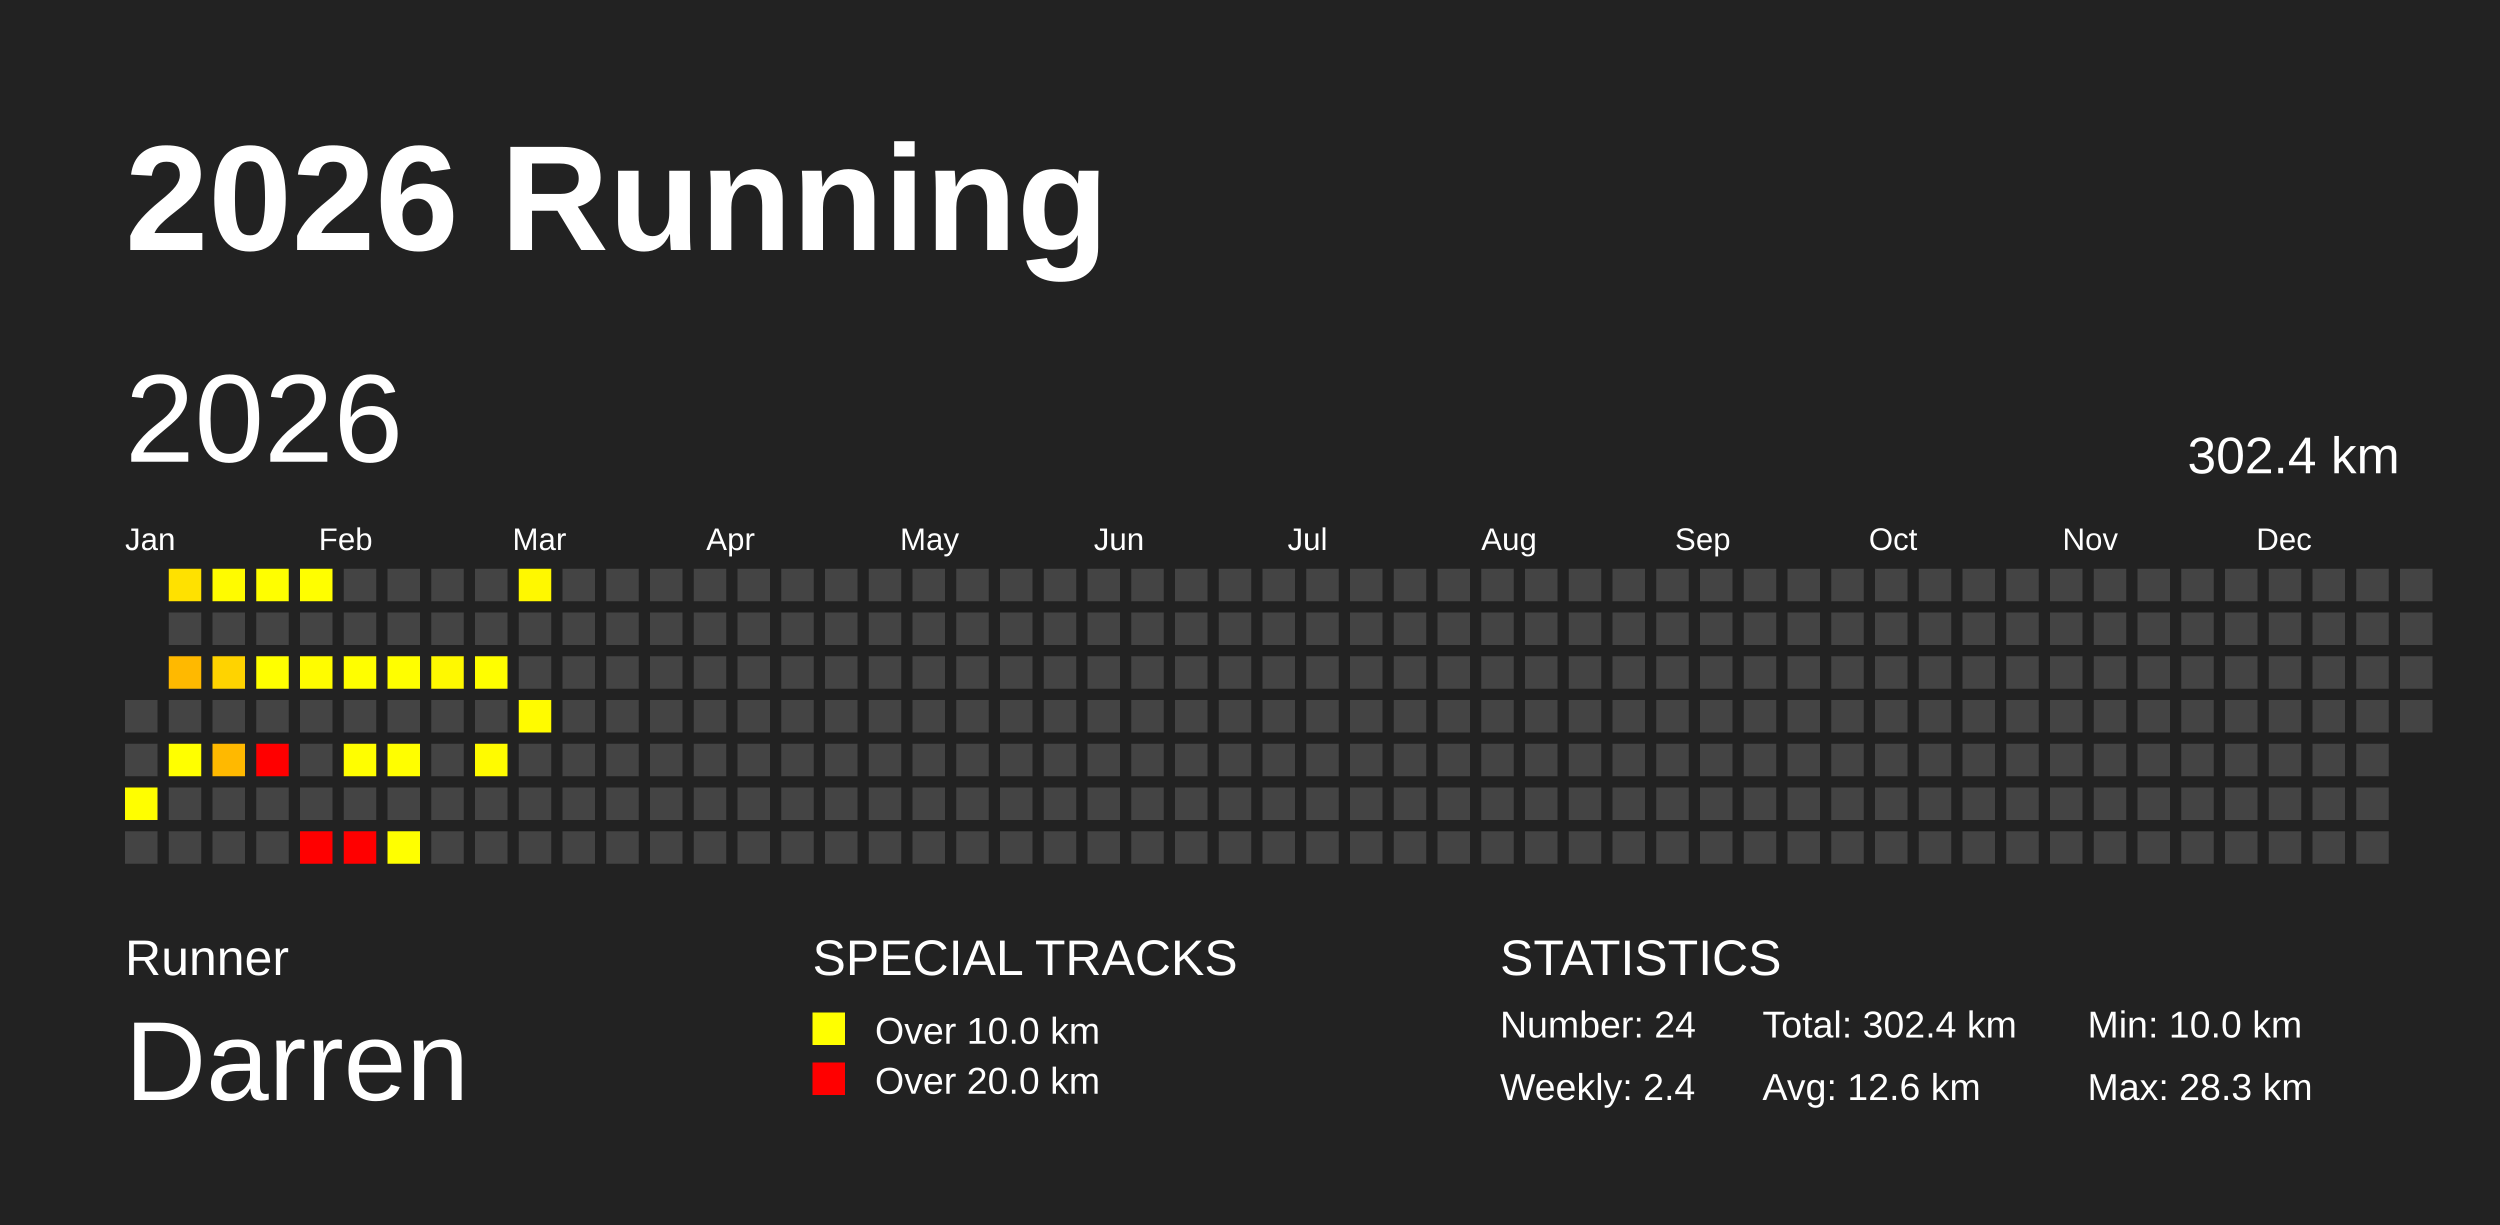
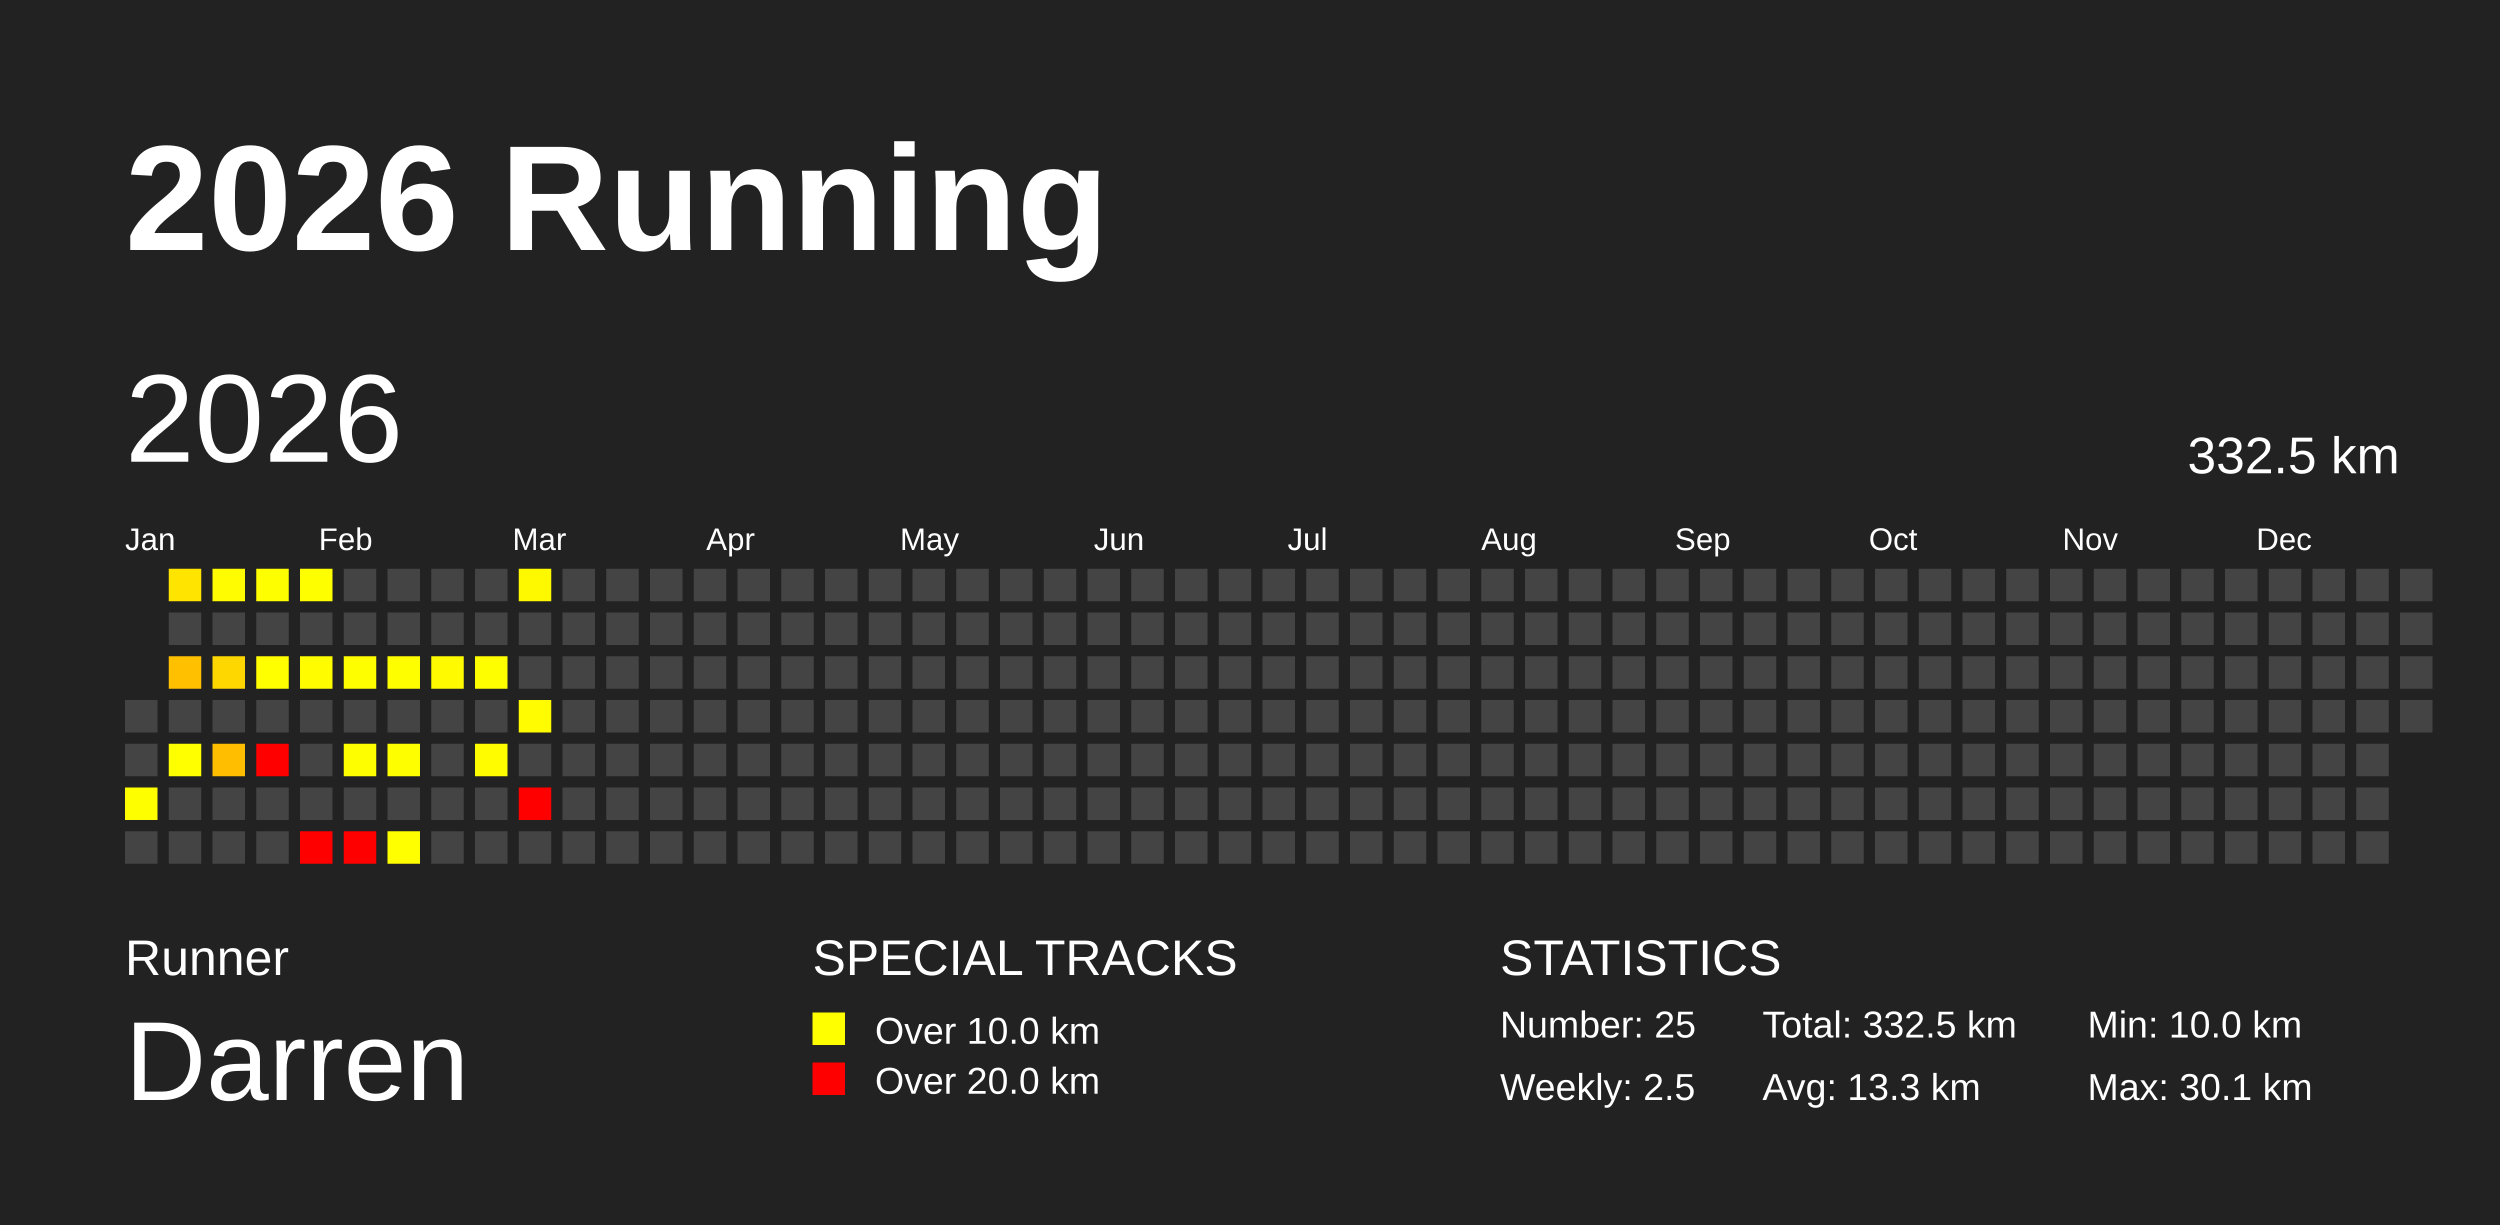
<svg xmlns="http://www.w3.org/2000/svg" baseProfile="full" height="98mm" version="1.1" viewBox="0,0,200,98" width="200mm">
  <defs />
  <rect fill="#222222" height="98" width="200" x="0" y="0" />
  <text fill="#FFFFFF" style="font-size:12px; font-family:Arial; font-weight:bold;" x="10" y="20">2026 Running</text>
  <text fill="#FFFFFF" style="font-size:4px; font-family:Arial" x="10" y="78">Runner</text>
  <text fill="#FFFFFF" style="font-size:9px; font-family:Arial" x="10" y="88">Darren</text>
  <text fill="#FFFFFF" style="font-size:4px; font-family:Arial" x="65" y="78">SPECIAL TRACKS</text>
  <rect fill="yellow" height="2.6" width="2.6" x="65" y="81" />
  <text fill="#FFFFFF" style="font-size:3px; font-family:Arial" x="70" y="83.5">Over 10.0 km</text>
  <rect fill="red" height="2.6" width="2.6" x="65" y="85" />
  <text fill="#FFFFFF" style="font-size:3px; font-family:Arial" x="70" y="87.5">Over 20.0 km</text>
  <text fill="#FFFFFF" style="font-size:4px; font-family:Arial" x="120" y="78">STATISTICS</text>
-   <text fill="#FFFFFF" style="font-size:3px; font-family:Arial" x="120" y="83">Number: 24</text>
-   <text fill="#FFFFFF" style="font-size:3px; font-family:Arial" x="120" y="88">Weekly: 2.4</text>
-   <text fill="#FFFFFF" style="font-size:3px; font-family:Arial" x="141" y="83">Total: 302.4 km</text>
-   <text fill="#FFFFFF" style="font-size:3px; font-family:Arial" x="141" y="88">Avg: 12.6 km</text>
+   <text fill="#FFFFFF" style="font-size:3px; font-family:Arial" x="120" y="83">Number: 25</text>
+   <text fill="#FFFFFF" style="font-size:3px; font-family:Arial" x="120" y="88">Weekly: 2.5</text>
+   <text fill="#FFFFFF" style="font-size:3px; font-family:Arial" x="141" y="83">Total: 332.5 km</text>
+   <text fill="#FFFFFF" style="font-size:3px; font-family:Arial" x="141" y="88">Avg: 13.3 km</text>
  <text fill="#FFFFFF" style="font-size:3px; font-family:Arial" x="167" y="83">Min: 10.0 km</text>
-   <text fill="#FFFFFF" style="font-size:3px; font-family:Arial" x="167" y="88">Max: 28.3 km</text>
+   <text fill="#FFFFFF" style="font-size:3px; font-family:Arial" x="167" y="88">Max: 30.1 km</text>
  <text dominant-baseline="hanging" fill="#FFFFFF" style="font-size:10.0px; font-family:Arial;" x="10" y="30">2026</text>
-   <text dominant-baseline="hanging" fill="#FFFFFF" style="font-size:4.125px; font-family:Arial;" x="175" y="35">302.4 km</text>
+   <text dominant-baseline="hanging" fill="#FFFFFF" style="font-size:4.125px; font-family:Arial;" x="175" y="35">332.5 km</text>
  <text fill="#FFFFFF" style="font-size:2.5px; font-family:Arial" x="10.0" y="44">Jan</text>
  <text fill="#FFFFFF" style="font-size:2.5px; font-family:Arial" x="25.5" y="44">Feb</text>
  <text fill="#FFFFFF" style="font-size:2.5px; font-family:Arial" x="41.0" y="44">Mar</text>
  <text fill="#FFFFFF" style="font-size:2.5px; font-family:Arial" x="56.5" y="44">Apr</text>
  <text fill="#FFFFFF" style="font-size:2.5px; font-family:Arial" x="72.0" y="44">May</text>
  <text fill="#FFFFFF" style="font-size:2.5px; font-family:Arial" x="87.5" y="44">Jun</text>
  <text fill="#FFFFFF" style="font-size:2.5px; font-family:Arial" x="103.0" y="44">Jul</text>
  <text fill="#FFFFFF" style="font-size:2.5px; font-family:Arial" x="118.5" y="44">Aug</text>
  <text fill="#FFFFFF" style="font-size:2.5px; font-family:Arial" x="134.0" y="44">Sep</text>
  <text fill="#FFFFFF" style="font-size:2.5px; font-family:Arial" x="149.5" y="44">Oct</text>
  <text fill="#FFFFFF" style="font-size:2.5px; font-family:Arial" x="165.0" y="44">Nov</text>
  <text fill="#FFFFFF" style="font-size:2.5px; font-family:Arial" x="180.5" y="44">Dec</text>
  <rect fill="#444444" height="2.6" width="2.6" x="10.0" y="56.0" />
  <rect fill="#444444" height="2.6" width="2.6" x="10.0" y="59.5" />
  <rect fill="#fffe00" height="2.6" width="2.6" x="10.0" y="63.0" />
  <rect fill="#444444" height="2.6" width="2.6" x="10.0" y="66.5" />
-   <rect fill="#ffe100" height="2.6" width="2.6" x="13.5" y="45.5" />
+   <rect fill="#ffe400" height="2.6" width="2.6" x="13.5" y="45.5" />
  <rect fill="#444444" height="2.6" width="2.6" x="13.5" y="49.0" />
-   <rect fill="#ffb900" height="2.6" width="2.6" x="13.5" y="52.5" />
+   <rect fill="#ffc000" height="2.6" width="2.6" x="13.5" y="52.5" />
  <rect fill="#444444" height="2.6" width="2.6" x="13.5" y="56.0" />
  <rect fill="#ffff00" height="2.6" width="2.6" x="13.5" y="59.5" />
  <rect fill="#444444" height="2.6" width="2.6" x="13.5" y="63.0" />
  <rect fill="#444444" height="2.6" width="2.6" x="13.5" y="66.5" />
  <rect fill="#fffb00" height="2.6" width="2.6" x="17.0" y="45.5" />
  <rect fill="#444444" height="2.6" width="2.6" x="17.0" y="49.0" />
-   <rect fill="#ffd300" height="2.6" width="2.6" x="17.0" y="52.5" />
+   <rect fill="#ffd700" height="2.6" width="2.6" x="17.0" y="52.5" />
  <rect fill="#444444" height="2.6" width="2.6" x="17.0" y="56.0" />
-   <rect fill="#ffb900" height="2.6" width="2.6" x="17.0" y="59.5" />
+   <rect fill="#ffbf00" height="2.6" width="2.6" x="17.0" y="59.5" />
  <rect fill="#444444" height="2.6" width="2.6" x="17.0" y="63.0" />
  <rect fill="#444444" height="2.6" width="2.6" x="17.0" y="66.5" />
  <rect fill="#fffe00" height="2.6" width="2.6" x="20.5" y="45.5" />
  <rect fill="#444444" height="2.6" width="2.6" x="20.5" y="49.0" />
  <rect fill="#ffff00" height="2.6" width="2.6" x="20.5" y="52.5" />
  <rect fill="#444444" height="2.6" width="2.6" x="20.5" y="56.0" />
  <rect fill="red" height="2.6" width="2.6" x="20.5" y="59.5" />
  <rect fill="#444444" height="2.6" width="2.6" x="20.5" y="63.0" />
  <rect fill="#444444" height="2.6" width="2.6" x="20.5" y="66.5" />
  <rect fill="#fffe00" height="2.6" width="2.6" x="24.0" y="45.5" />
  <rect fill="#444444" height="2.6" width="2.6" x="24.0" y="49.0" />
  <rect fill="#fffc00" height="2.6" width="2.6" x="24.0" y="52.5" />
  <rect fill="#444444" height="2.6" width="2.6" x="24.0" y="56.0" />
  <rect fill="#444444" height="2.6" width="2.6" x="24.0" y="59.5" />
  <rect fill="#444444" height="2.6" width="2.6" x="24.0" y="63.0" />
  <rect fill="red" height="2.6" width="2.6" x="24.0" y="66.5" />
  <rect fill="#444444" height="2.6" width="2.6" x="27.5" y="45.5" />
  <rect fill="#444444" height="2.6" width="2.6" x="27.5" y="49.0" />
  <rect fill="#fffe00" height="2.6" width="2.6" x="27.5" y="52.5" />
  <rect fill="#444444" height="2.6" width="2.6" x="27.5" y="56.0" />
  <rect fill="#fffe00" height="2.6" width="2.6" x="27.5" y="59.5" />
  <rect fill="#444444" height="2.6" width="2.6" x="27.5" y="63.0" />
  <rect fill="red" height="2.6" width="2.6" x="27.5" y="66.5" />
  <rect fill="#444444" height="2.6" width="2.6" x="31.0" y="45.5" />
  <rect fill="#444444" height="2.6" width="2.6" x="31.0" y="49.0" />
  <rect fill="#fffe00" height="2.6" width="2.6" x="31.0" y="52.5" />
  <rect fill="#444444" height="2.6" width="2.6" x="31.0" y="56.0" />
  <rect fill="#fffe00" height="2.6" width="2.6" x="31.0" y="59.5" />
  <rect fill="#444444" height="2.6" width="2.6" x="31.0" y="63.0" />
  <rect fill="#ffff00" height="2.6" width="2.6" x="31.0" y="66.5" />
  <rect fill="#444444" height="2.6" width="2.6" x="34.5" y="45.5" />
  <rect fill="#444444" height="2.6" width="2.6" x="34.5" y="49.0" />
-   <rect fill="#fff900" height="2.6" width="2.6" x="34.5" y="52.5" />
+   <rect fill="#fffa00" height="2.6" width="2.6" x="34.5" y="52.5" />
  <rect fill="#444444" height="2.6" width="2.6" x="34.5" y="56.0" />
  <rect fill="#444444" height="2.6" width="2.6" x="34.5" y="59.5" />
  <rect fill="#444444" height="2.6" width="2.6" x="34.5" y="63.0" />
  <rect fill="#444444" height="2.6" width="2.6" x="34.5" y="66.5" />
  <rect fill="#444444" height="2.6" width="2.6" x="38.0" y="45.5" />
  <rect fill="#444444" height="2.6" width="2.6" x="38.0" y="49.0" />
  <rect fill="#fffe00" height="2.6" width="2.6" x="38.0" y="52.5" />
  <rect fill="#444444" height="2.6" width="2.6" x="38.0" y="56.0" />
-   <rect fill="#fffb00" height="2.6" width="2.6" x="38.0" y="59.5" />
+   <rect fill="#fffc00" height="2.6" width="2.6" x="38.0" y="59.5" />
  <rect fill="#444444" height="2.6" width="2.6" x="38.0" y="63.0" />
  <rect fill="#444444" height="2.6" width="2.6" x="38.0" y="66.5" />
-   <rect fill="#fff800" height="2.6" width="2.6" x="41.5" y="45.5" />
+   <rect fill="#fff900" height="2.6" width="2.6" x="41.5" y="45.5" />
  <rect fill="#444444" height="2.6" width="2.6" x="41.5" y="49.0" />
  <rect fill="#444444" height="2.6" width="2.6" x="41.5" y="52.5" />
  <rect fill="#fffb00" height="2.6" width="2.6" x="41.5" y="56.0" />
  <rect fill="#444444" height="2.6" width="2.6" x="41.5" y="59.5" />
-   <rect fill="#444444" height="2.6" width="2.6" x="41.5" y="63.0" />
+   <rect fill="red" height="2.6" width="2.6" x="41.5" y="63.0" />
  <rect fill="#444444" height="2.6" width="2.6" x="41.5" y="66.5" />
  <rect fill="#444444" height="2.6" width="2.6" x="45.0" y="45.5" />
  <rect fill="#444444" height="2.6" width="2.6" x="45.0" y="49.0" />
  <rect fill="#444444" height="2.6" width="2.6" x="45.0" y="52.5" />
  <rect fill="#444444" height="2.6" width="2.6" x="45.0" y="56.0" />
  <rect fill="#444444" height="2.6" width="2.6" x="45.0" y="59.5" />
  <rect fill="#444444" height="2.6" width="2.6" x="45.0" y="63.0" />
  <rect fill="#444444" height="2.6" width="2.6" x="45.0" y="66.5" />
  <rect fill="#444444" height="2.6" width="2.6" x="48.5" y="45.5" />
  <rect fill="#444444" height="2.6" width="2.6" x="48.5" y="49.0" />
  <rect fill="#444444" height="2.6" width="2.6" x="48.5" y="52.5" />
  <rect fill="#444444" height="2.6" width="2.6" x="48.5" y="56.0" />
  <rect fill="#444444" height="2.6" width="2.6" x="48.5" y="59.5" />
  <rect fill="#444444" height="2.6" width="2.6" x="48.5" y="63.0" />
  <rect fill="#444444" height="2.6" width="2.6" x="48.5" y="66.5" />
  <rect fill="#444444" height="2.6" width="2.6" x="52.0" y="45.5" />
  <rect fill="#444444" height="2.6" width="2.6" x="52.0" y="49.0" />
  <rect fill="#444444" height="2.6" width="2.6" x="52.0" y="52.5" />
  <rect fill="#444444" height="2.6" width="2.6" x="52.0" y="56.0" />
  <rect fill="#444444" height="2.6" width="2.6" x="52.0" y="59.5" />
  <rect fill="#444444" height="2.6" width="2.6" x="52.0" y="63.0" />
  <rect fill="#444444" height="2.6" width="2.6" x="52.0" y="66.5" />
  <rect fill="#444444" height="2.6" width="2.6" x="55.5" y="45.5" />
  <rect fill="#444444" height="2.6" width="2.6" x="55.5" y="49.0" />
  <rect fill="#444444" height="2.6" width="2.6" x="55.5" y="52.5" />
  <rect fill="#444444" height="2.6" width="2.6" x="55.5" y="56.0" />
  <rect fill="#444444" height="2.6" width="2.6" x="55.5" y="59.5" />
  <rect fill="#444444" height="2.6" width="2.6" x="55.5" y="63.0" />
  <rect fill="#444444" height="2.6" width="2.6" x="55.5" y="66.5" />
  <rect fill="#444444" height="2.6" width="2.6" x="59.0" y="45.5" />
  <rect fill="#444444" height="2.6" width="2.6" x="59.0" y="49.0" />
  <rect fill="#444444" height="2.6" width="2.6" x="59.0" y="52.5" />
  <rect fill="#444444" height="2.6" width="2.6" x="59.0" y="56.0" />
  <rect fill="#444444" height="2.6" width="2.6" x="59.0" y="59.5" />
  <rect fill="#444444" height="2.6" width="2.6" x="59.0" y="63.0" />
  <rect fill="#444444" height="2.6" width="2.6" x="59.0" y="66.5" />
  <rect fill="#444444" height="2.6" width="2.6" x="62.5" y="45.5" />
  <rect fill="#444444" height="2.6" width="2.6" x="62.5" y="49.0" />
  <rect fill="#444444" height="2.6" width="2.6" x="62.5" y="52.5" />
  <rect fill="#444444" height="2.6" width="2.6" x="62.5" y="56.0" />
  <rect fill="#444444" height="2.6" width="2.6" x="62.5" y="59.5" />
  <rect fill="#444444" height="2.6" width="2.6" x="62.5" y="63.0" />
  <rect fill="#444444" height="2.6" width="2.6" x="62.5" y="66.5" />
  <rect fill="#444444" height="2.6" width="2.6" x="66.0" y="45.5" />
  <rect fill="#444444" height="2.6" width="2.6" x="66.0" y="49.0" />
  <rect fill="#444444" height="2.6" width="2.6" x="66.0" y="52.5" />
  <rect fill="#444444" height="2.6" width="2.6" x="66.0" y="56.0" />
  <rect fill="#444444" height="2.6" width="2.6" x="66.0" y="59.5" />
  <rect fill="#444444" height="2.6" width="2.6" x="66.0" y="63.0" />
  <rect fill="#444444" height="2.6" width="2.6" x="66.0" y="66.5" />
  <rect fill="#444444" height="2.6" width="2.6" x="69.5" y="45.5" />
  <rect fill="#444444" height="2.6" width="2.6" x="69.5" y="49.0" />
  <rect fill="#444444" height="2.6" width="2.6" x="69.5" y="52.5" />
  <rect fill="#444444" height="2.6" width="2.6" x="69.5" y="56.0" />
  <rect fill="#444444" height="2.6" width="2.6" x="69.5" y="59.5" />
  <rect fill="#444444" height="2.6" width="2.6" x="69.5" y="63.0" />
  <rect fill="#444444" height="2.6" width="2.6" x="69.5" y="66.5" />
  <rect fill="#444444" height="2.6" width="2.6" x="73.0" y="45.5" />
  <rect fill="#444444" height="2.6" width="2.6" x="73.0" y="49.0" />
  <rect fill="#444444" height="2.6" width="2.6" x="73.0" y="52.5" />
  <rect fill="#444444" height="2.6" width="2.6" x="73.0" y="56.0" />
  <rect fill="#444444" height="2.6" width="2.6" x="73.0" y="59.5" />
  <rect fill="#444444" height="2.6" width="2.6" x="73.0" y="63.0" />
  <rect fill="#444444" height="2.6" width="2.6" x="73.0" y="66.5" />
  <rect fill="#444444" height="2.6" width="2.6" x="76.5" y="45.5" />
  <rect fill="#444444" height="2.6" width="2.6" x="76.5" y="49.0" />
  <rect fill="#444444" height="2.6" width="2.6" x="76.5" y="52.5" />
  <rect fill="#444444" height="2.6" width="2.6" x="76.5" y="56.0" />
  <rect fill="#444444" height="2.6" width="2.6" x="76.5" y="59.5" />
  <rect fill="#444444" height="2.6" width="2.6" x="76.5" y="63.0" />
  <rect fill="#444444" height="2.6" width="2.6" x="76.5" y="66.5" />
  <rect fill="#444444" height="2.6" width="2.6" x="80.0" y="45.5" />
  <rect fill="#444444" height="2.6" width="2.6" x="80.0" y="49.0" />
  <rect fill="#444444" height="2.6" width="2.6" x="80.0" y="52.5" />
  <rect fill="#444444" height="2.6" width="2.6" x="80.0" y="56.0" />
  <rect fill="#444444" height="2.6" width="2.6" x="80.0" y="59.5" />
  <rect fill="#444444" height="2.6" width="2.6" x="80.0" y="63.0" />
  <rect fill="#444444" height="2.6" width="2.6" x="80.0" y="66.5" />
  <rect fill="#444444" height="2.6" width="2.6" x="83.5" y="45.5" />
  <rect fill="#444444" height="2.6" width="2.6" x="83.5" y="49.0" />
  <rect fill="#444444" height="2.6" width="2.6" x="83.5" y="52.5" />
  <rect fill="#444444" height="2.6" width="2.6" x="83.5" y="56.0" />
  <rect fill="#444444" height="2.6" width="2.6" x="83.5" y="59.5" />
  <rect fill="#444444" height="2.6" width="2.6" x="83.5" y="63.0" />
  <rect fill="#444444" height="2.6" width="2.6" x="83.5" y="66.5" />
  <rect fill="#444444" height="2.6" width="2.6" x="87.0" y="45.5" />
  <rect fill="#444444" height="2.6" width="2.6" x="87.0" y="49.0" />
  <rect fill="#444444" height="2.6" width="2.6" x="87.0" y="52.5" />
  <rect fill="#444444" height="2.6" width="2.6" x="87.0" y="56.0" />
  <rect fill="#444444" height="2.6" width="2.6" x="87.0" y="59.5" />
  <rect fill="#444444" height="2.6" width="2.6" x="87.0" y="63.0" />
  <rect fill="#444444" height="2.6" width="2.6" x="87.0" y="66.5" />
  <rect fill="#444444" height="2.6" width="2.6" x="90.5" y="45.5" />
  <rect fill="#444444" height="2.6" width="2.6" x="90.5" y="49.0" />
  <rect fill="#444444" height="2.6" width="2.6" x="90.5" y="52.5" />
  <rect fill="#444444" height="2.6" width="2.6" x="90.5" y="56.0" />
  <rect fill="#444444" height="2.6" width="2.6" x="90.5" y="59.5" />
  <rect fill="#444444" height="2.6" width="2.6" x="90.5" y="63.0" />
  <rect fill="#444444" height="2.6" width="2.6" x="90.5" y="66.5" />
  <rect fill="#444444" height="2.6" width="2.6" x="94.0" y="45.5" />
  <rect fill="#444444" height="2.6" width="2.6" x="94.0" y="49.0" />
  <rect fill="#444444" height="2.6" width="2.6" x="94.0" y="52.5" />
  <rect fill="#444444" height="2.6" width="2.6" x="94.0" y="56.0" />
  <rect fill="#444444" height="2.6" width="2.6" x="94.0" y="59.5" />
  <rect fill="#444444" height="2.6" width="2.6" x="94.0" y="63.0" />
  <rect fill="#444444" height="2.6" width="2.6" x="94.0" y="66.5" />
  <rect fill="#444444" height="2.6" width="2.6" x="97.5" y="45.5" />
  <rect fill="#444444" height="2.6" width="2.6" x="97.5" y="49.0" />
  <rect fill="#444444" height="2.6" width="2.6" x="97.5" y="52.5" />
  <rect fill="#444444" height="2.6" width="2.6" x="97.5" y="56.0" />
  <rect fill="#444444" height="2.6" width="2.6" x="97.5" y="59.5" />
  <rect fill="#444444" height="2.6" width="2.6" x="97.5" y="63.0" />
  <rect fill="#444444" height="2.6" width="2.6" x="97.5" y="66.5" />
  <rect fill="#444444" height="2.6" width="2.6" x="101.0" y="45.5" />
  <rect fill="#444444" height="2.6" width="2.6" x="101.0" y="49.0" />
  <rect fill="#444444" height="2.6" width="2.6" x="101.0" y="52.5" />
  <rect fill="#444444" height="2.6" width="2.6" x="101.0" y="56.0" />
  <rect fill="#444444" height="2.6" width="2.6" x="101.0" y="59.5" />
  <rect fill="#444444" height="2.6" width="2.6" x="101.0" y="63.0" />
  <rect fill="#444444" height="2.6" width="2.6" x="101.0" y="66.5" />
  <rect fill="#444444" height="2.6" width="2.6" x="104.5" y="45.5" />
  <rect fill="#444444" height="2.6" width="2.6" x="104.5" y="49.0" />
  <rect fill="#444444" height="2.6" width="2.6" x="104.5" y="52.5" />
  <rect fill="#444444" height="2.6" width="2.6" x="104.5" y="56.0" />
  <rect fill="#444444" height="2.6" width="2.6" x="104.5" y="59.5" />
  <rect fill="#444444" height="2.6" width="2.6" x="104.5" y="63.0" />
  <rect fill="#444444" height="2.6" width="2.6" x="104.5" y="66.5" />
  <rect fill="#444444" height="2.6" width="2.6" x="108.0" y="45.5" />
  <rect fill="#444444" height="2.6" width="2.6" x="108.0" y="49.0" />
  <rect fill="#444444" height="2.6" width="2.6" x="108.0" y="52.5" />
  <rect fill="#444444" height="2.6" width="2.6" x="108.0" y="56.0" />
  <rect fill="#444444" height="2.6" width="2.6" x="108.0" y="59.5" />
  <rect fill="#444444" height="2.6" width="2.6" x="108.0" y="63.0" />
  <rect fill="#444444" height="2.6" width="2.6" x="108.0" y="66.5" />
  <rect fill="#444444" height="2.6" width="2.6" x="111.5" y="45.5" />
  <rect fill="#444444" height="2.6" width="2.6" x="111.5" y="49.0" />
  <rect fill="#444444" height="2.6" width="2.6" x="111.5" y="52.5" />
  <rect fill="#444444" height="2.6" width="2.6" x="111.5" y="56.0" />
  <rect fill="#444444" height="2.6" width="2.6" x="111.5" y="59.5" />
  <rect fill="#444444" height="2.6" width="2.6" x="111.5" y="63.0" />
  <rect fill="#444444" height="2.6" width="2.6" x="111.5" y="66.5" />
  <rect fill="#444444" height="2.6" width="2.6" x="115.0" y="45.5" />
  <rect fill="#444444" height="2.6" width="2.6" x="115.0" y="49.0" />
  <rect fill="#444444" height="2.6" width="2.6" x="115.0" y="52.5" />
  <rect fill="#444444" height="2.6" width="2.6" x="115.0" y="56.0" />
  <rect fill="#444444" height="2.6" width="2.6" x="115.0" y="59.5" />
  <rect fill="#444444" height="2.6" width="2.6" x="115.0" y="63.0" />
  <rect fill="#444444" height="2.6" width="2.6" x="115.0" y="66.5" />
  <rect fill="#444444" height="2.6" width="2.6" x="118.5" y="45.5" />
  <rect fill="#444444" height="2.6" width="2.6" x="118.5" y="49.0" />
  <rect fill="#444444" height="2.6" width="2.6" x="118.5" y="52.5" />
  <rect fill="#444444" height="2.6" width="2.6" x="118.5" y="56.0" />
  <rect fill="#444444" height="2.6" width="2.6" x="118.5" y="59.5" />
  <rect fill="#444444" height="2.6" width="2.6" x="118.5" y="63.0" />
  <rect fill="#444444" height="2.6" width="2.6" x="118.5" y="66.5" />
  <rect fill="#444444" height="2.6" width="2.6" x="122.0" y="45.5" />
  <rect fill="#444444" height="2.6" width="2.6" x="122.0" y="49.0" />
  <rect fill="#444444" height="2.6" width="2.6" x="122.0" y="52.5" />
  <rect fill="#444444" height="2.6" width="2.6" x="122.0" y="56.0" />
  <rect fill="#444444" height="2.6" width="2.6" x="122.0" y="59.5" />
  <rect fill="#444444" height="2.6" width="2.6" x="122.0" y="63.0" />
  <rect fill="#444444" height="2.6" width="2.6" x="122.0" y="66.5" />
  <rect fill="#444444" height="2.6" width="2.6" x="125.5" y="45.5" />
  <rect fill="#444444" height="2.6" width="2.6" x="125.5" y="49.0" />
  <rect fill="#444444" height="2.6" width="2.6" x="125.5" y="52.5" />
  <rect fill="#444444" height="2.6" width="2.6" x="125.5" y="56.0" />
  <rect fill="#444444" height="2.6" width="2.6" x="125.5" y="59.5" />
  <rect fill="#444444" height="2.6" width="2.6" x="125.5" y="63.0" />
  <rect fill="#444444" height="2.6" width="2.6" x="125.5" y="66.5" />
  <rect fill="#444444" height="2.6" width="2.6" x="129.0" y="45.5" />
  <rect fill="#444444" height="2.6" width="2.6" x="129.0" y="49.0" />
  <rect fill="#444444" height="2.6" width="2.6" x="129.0" y="52.5" />
  <rect fill="#444444" height="2.6" width="2.6" x="129.0" y="56.0" />
  <rect fill="#444444" height="2.6" width="2.6" x="129.0" y="59.5" />
  <rect fill="#444444" height="2.6" width="2.6" x="129.0" y="63.0" />
  <rect fill="#444444" height="2.6" width="2.6" x="129.0" y="66.5" />
  <rect fill="#444444" height="2.6" width="2.6" x="132.5" y="45.5" />
  <rect fill="#444444" height="2.6" width="2.6" x="132.5" y="49.0" />
  <rect fill="#444444" height="2.6" width="2.6" x="132.5" y="52.5" />
  <rect fill="#444444" height="2.6" width="2.6" x="132.5" y="56.0" />
  <rect fill="#444444" height="2.6" width="2.6" x="132.5" y="59.5" />
  <rect fill="#444444" height="2.6" width="2.6" x="132.5" y="63.0" />
  <rect fill="#444444" height="2.6" width="2.6" x="132.5" y="66.5" />
  <rect fill="#444444" height="2.6" width="2.6" x="136.0" y="45.5" />
  <rect fill="#444444" height="2.6" width="2.6" x="136.0" y="49.0" />
  <rect fill="#444444" height="2.6" width="2.6" x="136.0" y="52.5" />
  <rect fill="#444444" height="2.6" width="2.6" x="136.0" y="56.0" />
  <rect fill="#444444" height="2.6" width="2.6" x="136.0" y="59.5" />
  <rect fill="#444444" height="2.6" width="2.6" x="136.0" y="63.0" />
  <rect fill="#444444" height="2.6" width="2.6" x="136.0" y="66.5" />
  <rect fill="#444444" height="2.6" width="2.6" x="139.5" y="45.5" />
  <rect fill="#444444" height="2.6" width="2.6" x="139.5" y="49.0" />
  <rect fill="#444444" height="2.6" width="2.6" x="139.5" y="52.5" />
  <rect fill="#444444" height="2.6" width="2.6" x="139.5" y="56.0" />
  <rect fill="#444444" height="2.6" width="2.6" x="139.5" y="59.5" />
  <rect fill="#444444" height="2.6" width="2.6" x="139.5" y="63.0" />
  <rect fill="#444444" height="2.6" width="2.6" x="139.5" y="66.5" />
  <rect fill="#444444" height="2.6" width="2.6" x="143.0" y="45.5" />
  <rect fill="#444444" height="2.6" width="2.6" x="143.0" y="49.0" />
  <rect fill="#444444" height="2.6" width="2.6" x="143.0" y="52.5" />
  <rect fill="#444444" height="2.6" width="2.6" x="143.0" y="56.0" />
  <rect fill="#444444" height="2.6" width="2.6" x="143.0" y="59.5" />
  <rect fill="#444444" height="2.6" width="2.6" x="143.0" y="63.0" />
  <rect fill="#444444" height="2.6" width="2.6" x="143.0" y="66.5" />
  <rect fill="#444444" height="2.6" width="2.6" x="146.5" y="45.5" />
  <rect fill="#444444" height="2.6" width="2.6" x="146.5" y="49.0" />
  <rect fill="#444444" height="2.6" width="2.6" x="146.5" y="52.5" />
  <rect fill="#444444" height="2.6" width="2.6" x="146.5" y="56.0" />
  <rect fill="#444444" height="2.6" width="2.6" x="146.5" y="59.5" />
  <rect fill="#444444" height="2.6" width="2.6" x="146.5" y="63.0" />
  <rect fill="#444444" height="2.6" width="2.6" x="146.5" y="66.5" />
  <rect fill="#444444" height="2.6" width="2.6" x="150.0" y="45.5" />
  <rect fill="#444444" height="2.6" width="2.6" x="150.0" y="49.0" />
  <rect fill="#444444" height="2.6" width="2.6" x="150.0" y="52.5" />
  <rect fill="#444444" height="2.6" width="2.6" x="150.0" y="56.0" />
  <rect fill="#444444" height="2.6" width="2.6" x="150.0" y="59.5" />
  <rect fill="#444444" height="2.6" width="2.6" x="150.0" y="63.0" />
  <rect fill="#444444" height="2.6" width="2.6" x="150.0" y="66.5" />
  <rect fill="#444444" height="2.6" width="2.6" x="153.5" y="45.5" />
  <rect fill="#444444" height="2.6" width="2.6" x="153.5" y="49.0" />
  <rect fill="#444444" height="2.6" width="2.6" x="153.5" y="52.5" />
  <rect fill="#444444" height="2.6" width="2.6" x="153.5" y="56.0" />
  <rect fill="#444444" height="2.6" width="2.6" x="153.5" y="59.5" />
  <rect fill="#444444" height="2.6" width="2.6" x="153.5" y="63.0" />
  <rect fill="#444444" height="2.6" width="2.6" x="153.5" y="66.5" />
  <rect fill="#444444" height="2.6" width="2.6" x="157.0" y="45.5" />
  <rect fill="#444444" height="2.6" width="2.6" x="157.0" y="49.0" />
  <rect fill="#444444" height="2.6" width="2.6" x="157.0" y="52.5" />
  <rect fill="#444444" height="2.6" width="2.6" x="157.0" y="56.0" />
  <rect fill="#444444" height="2.6" width="2.6" x="157.0" y="59.5" />
  <rect fill="#444444" height="2.6" width="2.6" x="157.0" y="63.0" />
  <rect fill="#444444" height="2.6" width="2.6" x="157.0" y="66.5" />
  <rect fill="#444444" height="2.6" width="2.6" x="160.5" y="45.5" />
  <rect fill="#444444" height="2.6" width="2.6" x="160.5" y="49.0" />
  <rect fill="#444444" height="2.6" width="2.6" x="160.5" y="52.5" />
  <rect fill="#444444" height="2.6" width="2.6" x="160.5" y="56.0" />
  <rect fill="#444444" height="2.6" width="2.6" x="160.5" y="59.5" />
  <rect fill="#444444" height="2.6" width="2.6" x="160.5" y="63.0" />
  <rect fill="#444444" height="2.6" width="2.6" x="160.5" y="66.5" />
  <rect fill="#444444" height="2.6" width="2.6" x="164.0" y="45.5" />
  <rect fill="#444444" height="2.6" width="2.6" x="164.0" y="49.0" />
  <rect fill="#444444" height="2.6" width="2.6" x="164.0" y="52.5" />
  <rect fill="#444444" height="2.6" width="2.6" x="164.0" y="56.0" />
  <rect fill="#444444" height="2.6" width="2.6" x="164.0" y="59.5" />
  <rect fill="#444444" height="2.6" width="2.6" x="164.0" y="63.0" />
  <rect fill="#444444" height="2.6" width="2.6" x="164.0" y="66.5" />
  <rect fill="#444444" height="2.6" width="2.6" x="167.5" y="45.5" />
  <rect fill="#444444" height="2.6" width="2.6" x="167.5" y="49.0" />
  <rect fill="#444444" height="2.6" width="2.6" x="167.5" y="52.5" />
  <rect fill="#444444" height="2.6" width="2.6" x="167.5" y="56.0" />
  <rect fill="#444444" height="2.6" width="2.6" x="167.5" y="59.5" />
  <rect fill="#444444" height="2.6" width="2.6" x="167.5" y="63.0" />
  <rect fill="#444444" height="2.6" width="2.6" x="167.5" y="66.5" />
  <rect fill="#444444" height="2.6" width="2.6" x="171.0" y="45.5" />
  <rect fill="#444444" height="2.6" width="2.6" x="171.0" y="49.0" />
  <rect fill="#444444" height="2.6" width="2.6" x="171.0" y="52.5" />
  <rect fill="#444444" height="2.6" width="2.6" x="171.0" y="56.0" />
  <rect fill="#444444" height="2.6" width="2.6" x="171.0" y="59.5" />
  <rect fill="#444444" height="2.6" width="2.6" x="171.0" y="63.0" />
  <rect fill="#444444" height="2.6" width="2.6" x="171.0" y="66.5" />
  <rect fill="#444444" height="2.6" width="2.6" x="174.5" y="45.5" />
  <rect fill="#444444" height="2.6" width="2.6" x="174.5" y="49.0" />
  <rect fill="#444444" height="2.6" width="2.6" x="174.5" y="52.5" />
  <rect fill="#444444" height="2.6" width="2.6" x="174.5" y="56.0" />
  <rect fill="#444444" height="2.6" width="2.6" x="174.5" y="59.5" />
  <rect fill="#444444" height="2.6" width="2.6" x="174.5" y="63.0" />
  <rect fill="#444444" height="2.6" width="2.6" x="174.5" y="66.5" />
  <rect fill="#444444" height="2.6" width="2.6" x="178.0" y="45.5" />
  <rect fill="#444444" height="2.6" width="2.6" x="178.0" y="49.0" />
  <rect fill="#444444" height="2.6" width="2.6" x="178.0" y="52.5" />
  <rect fill="#444444" height="2.6" width="2.6" x="178.0" y="56.0" />
  <rect fill="#444444" height="2.6" width="2.6" x="178.0" y="59.5" />
  <rect fill="#444444" height="2.6" width="2.6" x="178.0" y="63.0" />
  <rect fill="#444444" height="2.6" width="2.6" x="178.0" y="66.5" />
  <rect fill="#444444" height="2.6" width="2.6" x="181.5" y="45.5" />
  <rect fill="#444444" height="2.6" width="2.6" x="181.5" y="49.0" />
  <rect fill="#444444" height="2.6" width="2.6" x="181.5" y="52.5" />
  <rect fill="#444444" height="2.6" width="2.6" x="181.5" y="56.0" />
  <rect fill="#444444" height="2.6" width="2.6" x="181.5" y="59.5" />
  <rect fill="#444444" height="2.6" width="2.6" x="181.5" y="63.0" />
  <rect fill="#444444" height="2.6" width="2.6" x="181.5" y="66.5" />
  <rect fill="#444444" height="2.6" width="2.6" x="185.0" y="45.5" />
  <rect fill="#444444" height="2.6" width="2.6" x="185.0" y="49.0" />
  <rect fill="#444444" height="2.6" width="2.6" x="185.0" y="52.5" />
  <rect fill="#444444" height="2.6" width="2.6" x="185.0" y="56.0" />
  <rect fill="#444444" height="2.6" width="2.6" x="185.0" y="59.5" />
  <rect fill="#444444" height="2.6" width="2.6" x="185.0" y="63.0" />
  <rect fill="#444444" height="2.6" width="2.6" x="185.0" y="66.5" />
  <rect fill="#444444" height="2.6" width="2.6" x="188.5" y="45.5" />
  <rect fill="#444444" height="2.6" width="2.6" x="188.5" y="49.0" />
  <rect fill="#444444" height="2.6" width="2.6" x="188.5" y="52.5" />
  <rect fill="#444444" height="2.6" width="2.6" x="188.5" y="56.0" />
  <rect fill="#444444" height="2.6" width="2.6" x="188.5" y="59.5" />
  <rect fill="#444444" height="2.6" width="2.6" x="188.5" y="63.0" />
  <rect fill="#444444" height="2.6" width="2.6" x="188.5" y="66.5" />
  <rect fill="#444444" height="2.6" width="2.6" x="192.0" y="45.5" />
  <rect fill="#444444" height="2.6" width="2.6" x="192.0" y="49.0" />
  <rect fill="#444444" height="2.6" width="2.6" x="192.0" y="52.5" />
  <rect fill="#444444" height="2.6" width="2.6" x="192.0" y="56.0" />
</svg>
